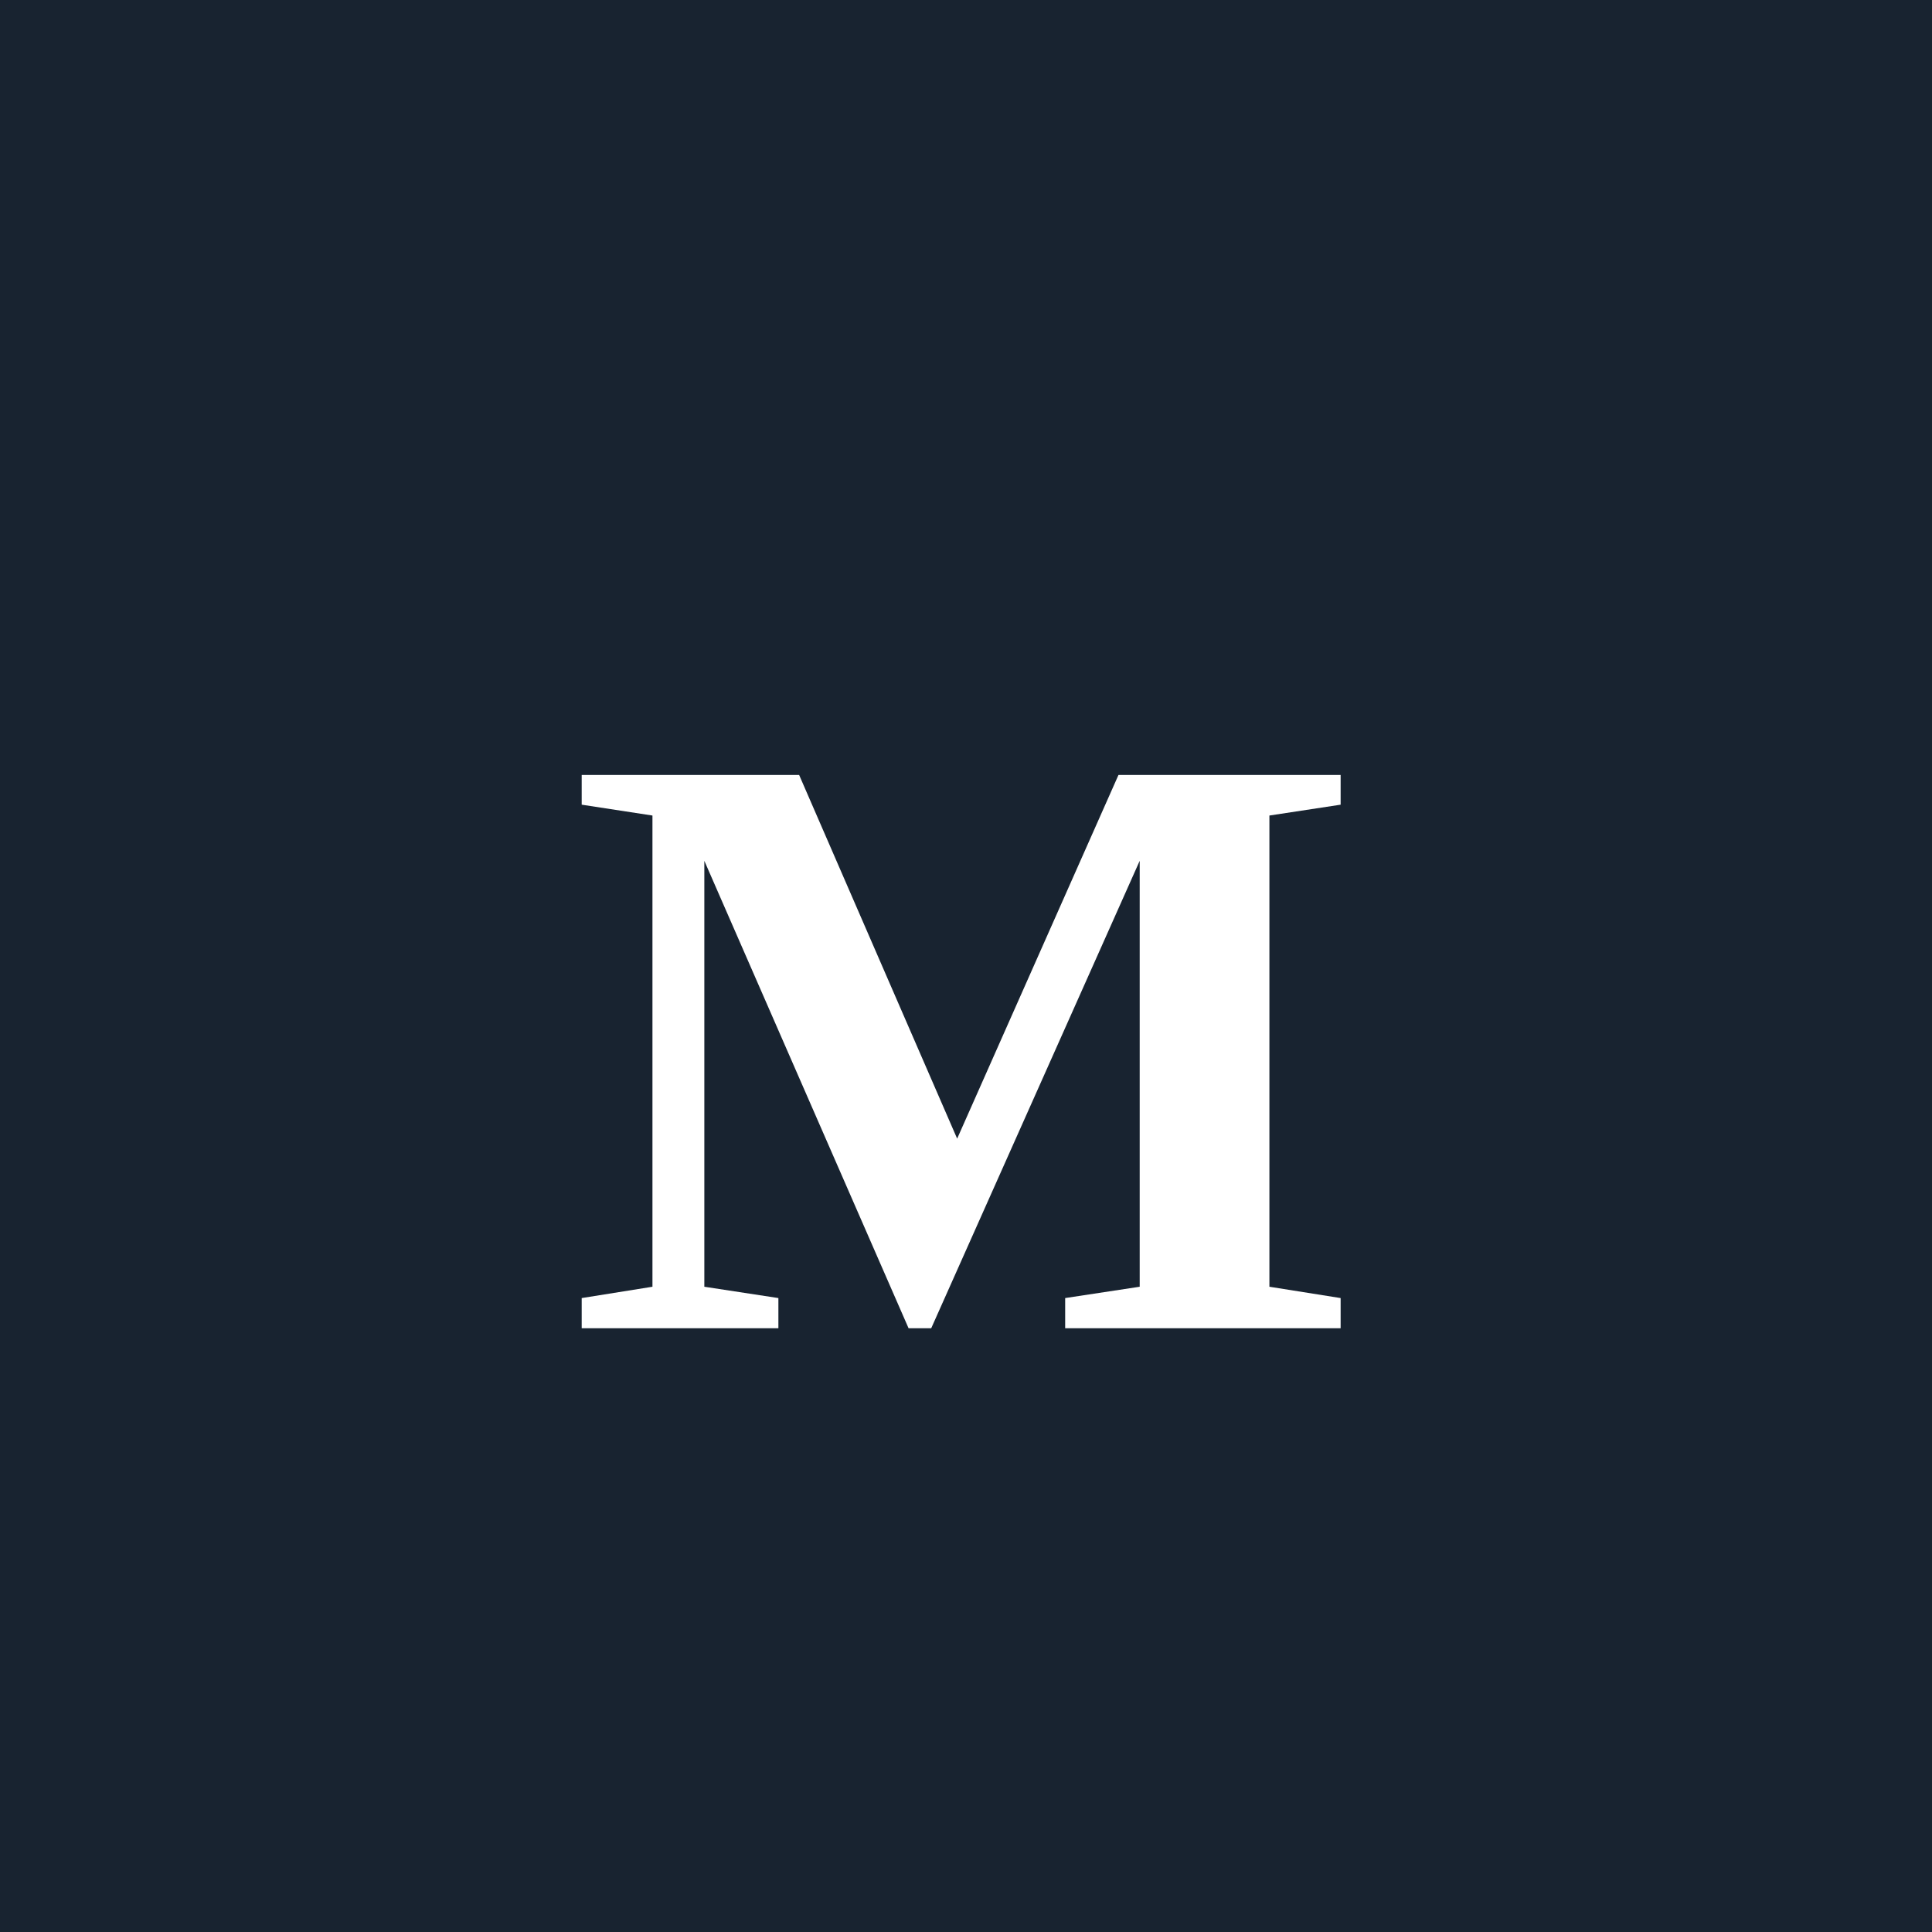
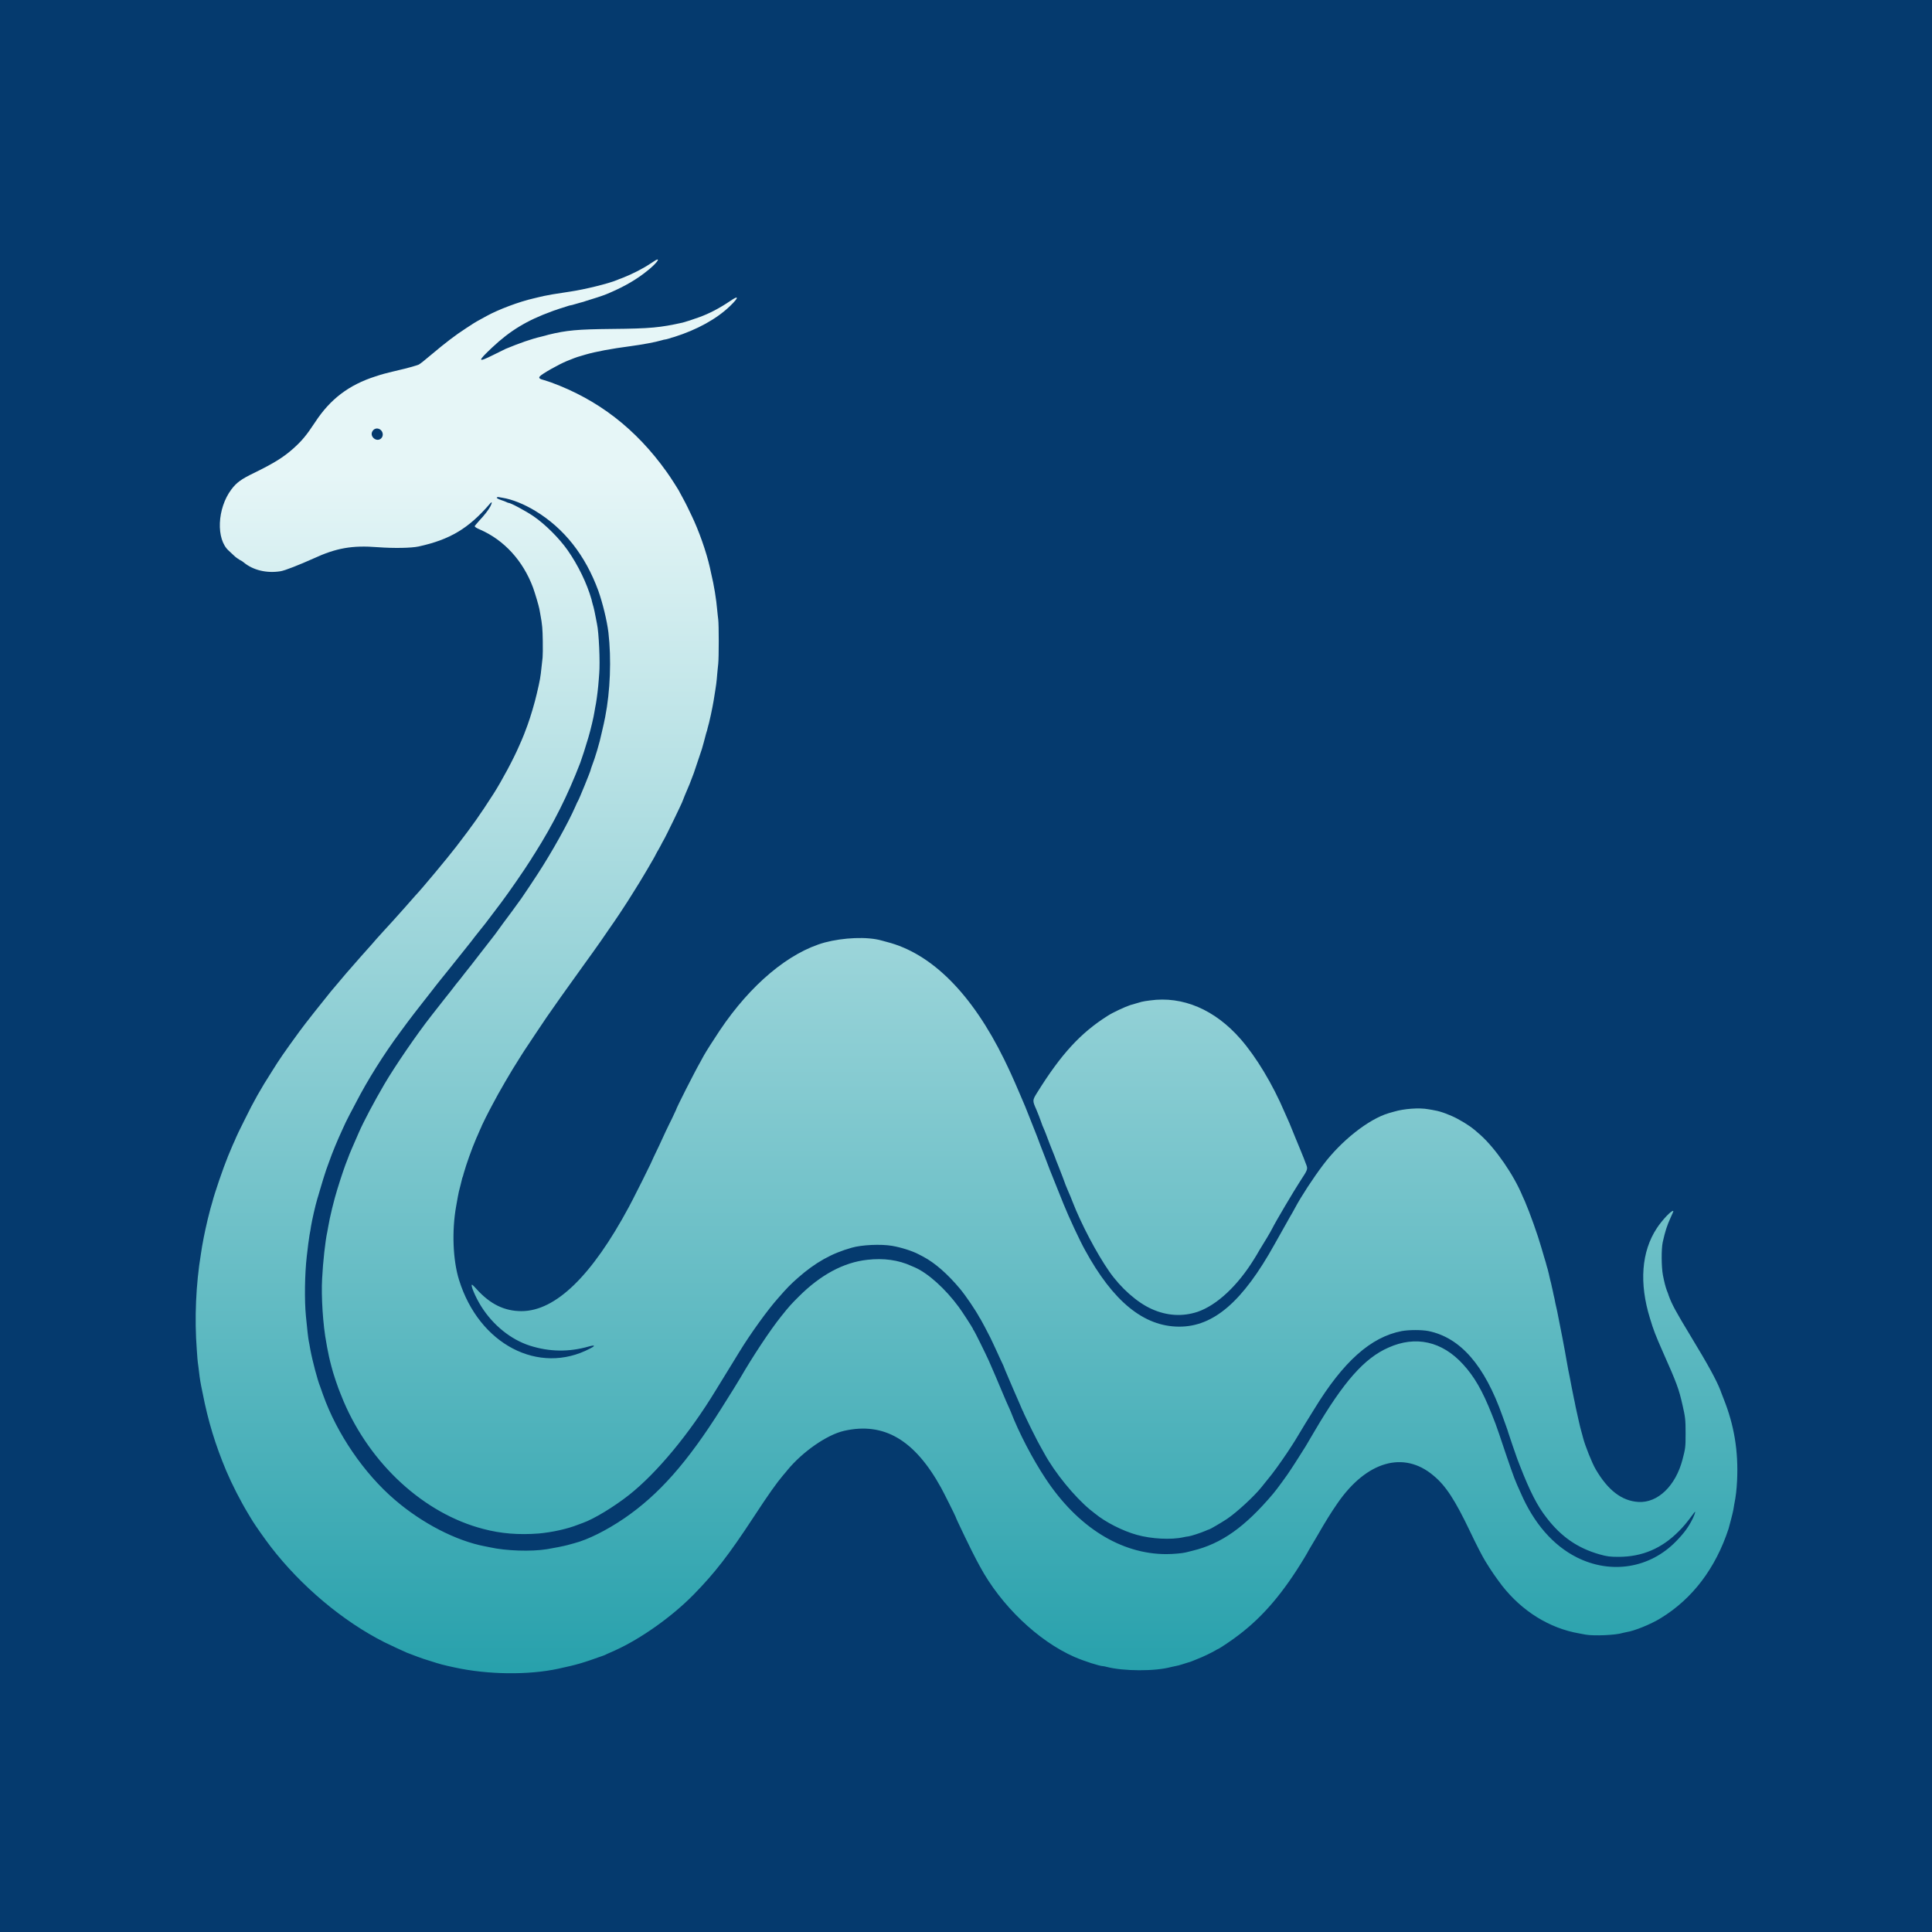
- <svg xmlns="http://www.w3.org/2000/svg" viewBox="0 0 64 64" role="img" aria-label="Le Memphré">
-   <rect width="64" height="64" fill="#182330" />
-   <text x="32" y="44" text-anchor="middle" font-family="Georgia, 'Times New Roman', serif" font-size="28" font-weight="700" fill="#FFFFFF">M</text>
+ <svg xmlns="http://www.w3.org/2000/svg" viewBox="-113.5 -150.0 1133 1133" role="img" aria-label="Le Memphré">
+   <defs>
+     <linearGradient id="me-fav" x1="0" y1="0" x2="0" y2="1">
+       <stop offset="0.15" stop-color="#E6F6F7" />
+       <stop offset="1" stop-color="#28A1AC" />
+     </linearGradient>
+   </defs>
+   <rect x="-113.5" y="-150.0" width="1133" height="1133" fill="#053A6E" />
+   <path fill="url(#me-fav)" d="M271 2.6c-.5 .3-1.9 1.2-3.1 2c-4.3 2.9-10.4 6-15.9 8.2c-1.6 .6-3.3 1.2-3.6 1.4c-4.9 2.1-19.3 5.6-27.5 6.8c-3.4 .5-8.4 1.3-10.3 1.6c-3.9 .7-6.9 1.3-8.3 1.7c-.9 .2-2.2 .5-2.9 .7c-8.4 1.9-20.6 6.5-27.5 10.3c-5.4 2.9-7.2 4-7.8 4.4c-.3 .2-2.3 1.5-4.3 2.8c-6.2 4-12.3 8.7-19.9 15.1c-4.1 3.5-6.9 5.7-7.8 6.2c-1 .5-7.8 2.4-11.5 3.2c-2.7 .6-9.5 2.3-11 2.8c-.7 .2-2 .6-2.8 .9c-15.7 5-26.7 13.4-35.5 26.9c-5.1 7.7-7.6 10.8-13.1 15.7c-5.7 5-11 8.3-22.8 14.1c-7.3 3.5-10.2 5.6-13.2 9.6c-8.4 11.2-9.1 29.3-1.5 36c.8 .7 2.2 2 3 2.8c.9 .9 2.3 1.9 3.3 2.5c.9 .4 2 1.1 2.4 1.5c5.5 4.6 13.5 6.5 21.6 5.2c2.6-.4 10.9-3.7 19.4-7.5c13.2-6.1 22.6-7.8 37.7-6.6c9.5 .7 19.5 .5 23.8-.4c18.4-4 29.5-10.6 42-25.2c1.2-1.4 1.3-.6 .2 1.6c-1.1 2.1-3.4 5.1-6.6 8.5c-1.4 1.6-2.6 3-2.6 3.1c0 .5 .8 1.1 3.2 2.1c14.1 6.2 25.1 18.2 31 34c1.3 3.7 3.3 10.4 3.7 12.5c.1 .4 .3 1.8 .6 3.3c1.1 5.9 1.3 8.4 1.4 15.5c.1 4.4 0 8.1-.1 9.7c-.2 1.5-.5 4.3-.7 6.3c-.5 4.9-.8 6.9-2.7 14.9c-1.2 5.3-3.7 13.7-5.5 18.6c-1.1 3.1-3.1 8.2-3.4 8.7c-.1 .2-.8 1.8-1.5 3.4c-3.3 7.7-10.2 20.5-14.9 27.9c-8.5 13.2-11.9 18-21.8 30.9c-4.8 6.3-20.7 25.4-24.2 29c-.4 .4-3 3.4-5.9 6.7c-6.5 7.3-7.4 8.3-13.1 14.5c-2.5 2.7-5.3 5.9-6.3 7.1c-1.1 1.2-4 4.5-6.6 7.4c-6.4 7.2-10.6 12.1-17.7 20.6c-4.1 5-15.5 19.4-18.3 23.3c-8.9 12.2-11.8 16.4-16.2 23.5c-6.7 10.5-10.4 17-16 28.4c-2.6 5.2-4.8 9.7-4.9 10.1c-.1 .3-.5 1.2-.8 1.9c-.7 1.4-1.2 2.6-4 9.3c-2.9 7.1-7.9 21.7-9.2 26.9c-.2 .7-.7 2.4-1.1 3.8c-.8 2.9-2.4 9.5-2.9 12c-.2 .9-.6 3.1-1 4.8c-.3 1.8-.8 4.2-1 5.4c-.2 1.2-.5 3.3-.7 4.5c-2.9 17.5-3.8 37.7-2.4 55.9c.3 4 .5 7.4 .6 7.5c0 0 .2 1.4 .4 3c.3 3.2 1 8.1 1.6 11c.2 1 .6 2.8 .8 3.9c3.2 16.5 7.5 30.6 13.9 45.8c3.3 7.8 8.3 17.6 12.9 25.2c1.2 1.9 2.3 3.9 2.6 4.3c1.6 2.6 7.5 11 10.6 15c17.8 23.1 42.3 43.7 66.7 56c3.9 1.9 11.2 5.3 13.1 6.1c3.9 1.5 9.2 3.5 10 3.7c.5 .2 2.1 .6 3.5 1.1c6.2 2 7.7 2.4 14.7 3.9c19.2 4.2 43.1 4.5 60.6 .7c11-2.4 13.6-3.1 25.9-7.5c.7-.2 1.9-.7 2.8-1.2c.9-.4 3-1.3 4.5-2c15.3-6.9 33.7-20 46.3-32.9c12.4-12.7 20.4-23 35.1-45.4c8.9-13.6 13.2-19.6 17.2-24.4c1-1.2 2.2-2.5 2.6-3.1c8.8-10.7 23.1-20.7 33.2-23c23.4-5.3 41.4 5.3 56.9 33.4c1.4 2.5 8.5 16.7 8.5 17c0 .6 10.1 21.5 12.1 25.1c.6 1.1 1.5 2.8 2.1 3.9c12.3 22.9 34.1 43.8 55.5 53.2c5.8 2.5 14.8 5.4 16.8 5.4c.3 0 1.2 .2 2 .4c9.8 2.6 28.5 2.7 37.9 .1c.9-.2 2.2-.5 2.8-.6c.7-.1 2.3-.5 3.8-1c1.4-.5 3-.9 3.5-1.1c.5-.1 1.4-.4 2.1-.7c.7-.3 2.1-.9 3.2-1.3c3.2-1.2 8.7-3.9 10.7-5.1c.5-.3 1.1-.7 1.3-.7c1.1-.4 8.7-5.5 12.4-8.4c14.3-10.9 26.1-24.8 38.5-45.4c1-1.7 2.1-3.5 2.4-4.2c.4-.6 2.5-4.2 4.8-8.1c5.3-9.2 8.1-13.7 12.1-19.5c17-24.6 38.8-30.9 56.2-16.2c7.3 6 12.7 14.4 21.5 32.8c3.5 7.4 7.3 14.8 9 17.5c3.3 5.4 5.7 8.9 9.7 14.2c11.8 15.1 27.9 25.1 45.3 28.1c.8 .2 2.4 .4 3.7 .7c4.9 .9 18.1 .3 21.9-1c.4-.1 1.5-.3 2.3-.5c4.6-.7 14.4-4.7 20-8.2c18.5-11.3 32.1-29.2 39.7-52.4c.6-2.1 2.6-9.7 2.8-11.1c.1-.6 .3-2 .5-3c1-5 1.4-8.6 1.7-14.2c.8-17.2-1.7-32.4-7.9-47.9c-.8-2.1-1.7-4.3-1.9-5c-2.4-6.1-7.2-14.9-17.1-31.2c-9.2-15.2-11.3-19.1-13.2-24.3c-.2-.7-.7-2.1-1.1-3c-.8-2.2-1.5-4.9-2.3-9c-.9-4.7-1-15.3-.1-19.4c1.4-6.3 2.5-9.7 4.6-14.3c1.2-2.6 1.7-3.8 1.6-3.9c-.8-.8-6.5 5.2-9.7 10.1c-9 13.7-10.4 32.1-4 52.8c2.1 7 3.2 9.8 7.6 19.8c8.2 18.4 9.4 21.8 11.5 31.1c1.6 7 1.8 8.5 1.8 16.5c0 8.3-.1 8.8-1.8 15.4c-4 15.4-14.5 25.6-25.9 24.9c-9.7-.6-17.8-6.8-25-19.1c-2.2-3.7-6.3-14.1-7.4-18.4c-.1-.6-.6-2.2-1-3.7c-.8-2.7-2.2-9.1-3.4-14.6c-.3-1.8-.8-4-1-4.9c-.2-.9-.8-4-1.4-7c-.5-2.9-1.4-7.3-1.9-9.7c-.4-2.4-.9-5.2-1.1-6.1c-.5-3.3-4-21.6-5.4-28.3c-.3-1.2-.8-3.4-1.1-4.9c-.2-1.4-.7-3.5-1-4.7c-.2-1.2-.7-3.3-1-4.6c-.3-1.4-.7-3.3-1-4.2c-.2-.9-.5-2-.6-2.6c-.1-.5-.3-1.5-.5-2.1c-.1-.6-.5-2.1-.9-3.3c-.3-1.1-.9-3.5-1.5-5.2c-.5-1.7-1.3-4.3-1.7-5.8c-2.2-7.7-6.7-20.2-9.6-27c-.5-1.1-1.1-2.5-1.4-3.1c-5.1-12.4-15.8-27.9-24.7-35.9c-4.6-4.2-7.8-6.4-13.3-9.4c-4-2.2-10.1-4.5-13.4-5c-.8-.2-2.6-.5-3.9-.7c-5.3-1-14.4-.3-20 1.4c-.9 .2-2.3 .7-3.2 .9c-11.8 3.5-27.9 16.2-38.6 30.5c-5.6 7.4-12.8 18.4-16.3 25c-.6 1.2-2 3.6-3 5.3c-1.8 3.2-6.3 11.2-9 16c-18.7 33.7-35.8 48.5-56.1 48.4c-20.7-.1-38.7-14.8-55.2-45.1c-3-5.4-9.3-18.9-12.5-26.8c-1.6-3.9-6.4-16-8.1-20.2c-.9-2.4-2.1-5.6-2.7-7.1c-1.4-3.5-4.1-10.6-4.7-12.3c-1.4-3.5-2-5-4.2-10.6c-2.7-6.9-2.8-7.1-5.9-14.3c-4.4-10.3-6.1-13.9-9.2-20.3c-18.9-38.5-42.5-62.2-68.8-68.9c-1.1-.3-2.6-.7-3.3-.9c-8.3-2.3-22.1-1.7-33.1 1.2c-21 5.8-43.5 24.6-61.6 51.6c-4 6-8 12.3-9.4 14.8c-.6 1.1-1.4 2.6-1.9 3.5c-3.5 6.1-14.4 27.6-14.4 28.4c0 0-1 2.1-2.2 4.7c-1.3 2.5-2.9 6-3.8 7.8c-3.2 7-4.8 10.4-6.9 14.7c-1.1 2.5-2.1 4.5-2.1 4.6c0 .2-9.2 18.6-10.4 20.8c-.7 1.3-1.7 3.2-2.2 4.2c-21.7 40.4-43 61.1-63 61.1c-10 0-18.4-4.1-26.4-13c-1.1-1.3-2.3-2.4-2.5-2.5c-1.3-.3 1.9 7.3 5.3 12.7c6.9 11 17.3 19.4 28.4 23c11.5 3.7 23 3.9 34.8 .5c3.6-1 3.9-.4 .7 1.2c-30.1 15.9-65.2-2.4-76.9-40.2c-3.6-11.5-4.3-28.7-1.7-43.2c.4-2 .8-4.5 1-5.6c.2-1.1 .5-2.5 .6-3c.2-.6 .6-2.5 1.1-4.3c.4-1.7 .8-3.4 .9-3.7c.2-.3 .6-1.6 .9-2.9c1.5-5.3 4.9-14.8 7-19.6c.2-.5 .6-1.5 1-2.3c.3-.8 1.1-2.5 1.6-3.7c.6-1.2 1-2.2 1-2.3c0-.2 4-8.2 6.4-12.6c3.2-6.2 11.1-19.8 15.2-26.1c1.2-2 2.7-4.2 3.1-4.9c1.2-1.9 12.2-18.3 13.3-19.9c.5-.7 2.7-3.8 4.9-7c2.2-3.2 5.3-7.5 6.8-9.6c5.1-7.1 8.7-12.1 10.1-14.1c.8-1.1 3.2-4.5 5.4-7.5c4.2-5.9 4.7-6.6 9.2-13.2c4.6-6.5 8.9-13.1 11.2-16.7c1.2-1.9 2.8-4.5 3.7-5.9c2.9-4.4 12.7-21 12.7-21.5c0 0 .4-.6 .7-1.3c.4-.6 1.4-2.4 2.2-3.9c.8-1.6 1.5-2.9 1.6-3c.8-1.1 11.3-22.7 11.3-23.3c0-.1 .5-1.3 1.1-2.8c3-7 3-7 5.4-13.4c1.4-4.1 3.2-9.4 4.7-14c.9-3.1 1.2-4.2 2.5-9.2c.4-1.1 .8-2.6 .9-3.2c.9-2.8 2.9-12.2 3.5-16c1-5.9 1.1-7.1 1.5-9.6c.2-1.6 .5-4.2 .6-6c.2-1.8 .4-4.5 .6-6c.4-3.7 .4-22.9 0-26c-.2-1.3-.4-3.8-.6-5.5c-.5-6.1-1.9-14.8-3.5-21.3c-.2-1.1-.6-2.8-.8-3.7c-2.1-9.3-6.5-21.7-10.7-30.4c-1-2-2.1-4.4-2.6-5.4c-.5-1-1.6-3.2-2.6-5c-1-1.8-1.8-3.3-1.8-3.3c0-.4-5.4-8.9-7.6-11.9c-18-25.3-40.3-42.5-68-52.6c-1.4-.5-3.2-1-4-1.3c-2.5-.6-3.2-1.2-2.5-2.1c1-1.4 11.3-7.2 16-9.1c3.1-1.3 6.1-2.4 7.3-2.7c.7-.2 2.3-.7 3.7-1.1c5.9-1.7 14.9-3.4 26.3-4.9c6.7-.9 14.4-2.3 18.1-3.4c.9-.3 1.9-.5 2.1-.5c.2 0 1.1-.2 2.1-.5c.9-.3 2.4-.8 3.3-1c13.3-4.2 24.8-10.5 32.7-18.1c5.4-5.2 5.3-6.6 0-2.9c-6.4 4.3-12.2 7.3-18 9.4c-3.5 1.3-8.2 2.8-9.8 3.2c-13.1 2.9-18.8 3.5-41.4 3.7c-20.2 .2-26.7 .8-37.3 3.4c-1 .3-2.8 .8-4.1 1.1c-6 1.4-12.8 3.8-21 7.2c-.5 .2-3.7 1.8-7.1 3.5c-9.4 4.7-9.6 4-.9-4.2c10.6-10 20.5-16 35.1-21.3c.7-.3 1.9-.7 2.6-.9c.7-.3 2.3-.8 3.6-1.2c1.2-.4 2.6-.8 3.1-1c.5-.2 1.3-.4 1.9-.5c.5-.1 1.2-.2 1.6-.4c.3-.1 1.9-.5 3.5-1c1.6-.4 3.3-.9 3.7-1.1c.5-.2 1.9-.6 3.2-1c4.9-1.5 8.4-2.7 11-3.9c8.8-3.8 15.8-7.9 21.8-12.8c5.1-4 8.1-7.9 4.9-6.2zM109.3 101.8c1.9 1.2 2.2 3.8 .8 5.2c-2.5 2.6-6.9-.8-5.3-3.9c.9-1.8 2.9-2.3 4.5-1.3zM181.1 141.9c5.7 .9 12.7 3.7 19.3 7.7c17 10.3 29.4 26.1 37 46.9c2.5 7.1 5 17.2 5.9 24.4c1.8 15.6 1.1 34.3-1.9 49.6c-.5 2.5-1.1 5.4-2.1 9.5c-1.1 5.4-3.9 14.7-5.5 18.7c-.5 1.3-.9 2.6-.9 2.7c0 .7-6.9 17.6-7.5 18.4c-.1 .1-.8 1.5-1.5 3.2c-4.2 9.6-13.6 26.5-22 39.4c-1.8 2.9-8.3 12.5-9.6 14.4c-.8 1.1-1.9 2.6-2.4 3.3c-1.2 1.7-4.1 5.7-8.4 11.4c-1.9 2.6-3.8 5.2-4.2 5.8c-.4 .6-2.4 3.1-4.4 5.7c-2 2.6-4.5 5.8-5.6 7.2c-1.1 1.4-2.9 3.8-4.1 5.3c-1.2 1.5-3.3 4.1-4.6 5.8c-1.2 1.6-3.3 4.3-4.6 5.8c-1.2 1.6-4.3 5.6-6.9 8.8c-2.5 3.2-5.9 7.6-7.6 9.7c-8.5 10.8-21.5 29.8-27.7 40.4c-5.9 10.1-12.1 21.8-14.8 28c-3 6.8-6.1 14-6.1 14.3c0 .1-.4 1.1-.8 2.1c-1.1 2.6-3.4 9.3-5.8 17.1c-1.8 5.7-4.5 16.7-5.3 21.8c-.2 1.2-.5 2.7-.6 3.3c-1.1 4.9-2.5 17.3-3 27.3c-.6 10.2 .5 27.4 2.5 37.7c.2 1.5 .7 3.8 1 5.3c.2 1.4 .8 3.7 1.1 5.1c.4 1.4 .8 3 .9 3.5c.8 3.4 3.9 12.7 5.4 16.1c.3 .8 1.1 2.6 1.7 4.2c15.8 37 47.2 65.8 81.8 74.8c10.5 2.8 20.9 3.6 32.7 2.7c7.6-.7 16.6-2.6 23.1-5.2c.8-.3 2-.7 2.7-1c6.5-2.3 18.2-9.4 27.1-16.4c16.4-13 35.3-35.8 50.8-61.3c4.7-7.7 8.3-13.5 10.2-16.6c1.1-1.8 2.8-4.6 3.8-6.2c6.3-10.3 16.5-24.5 22.6-31.3c5.2-6 7.4-8.2 11.6-11.9c10.2-9 19.8-14.4 31.6-17.7c5.9-1.7 17-2.2 23.6-1.1c5.3 .9 11.9 3 15.5 4.9c.4 .2 1.6 .8 2.7 1.4c7 3.7 14.3 10.1 21.6 18.8c3.5 4.2 9.2 12.6 11.6 17.1c.2 .2 .5 .7 .7 1.1c.7 1.1 3.6 6.7 5.6 10.6c1.7 3.6 2.3 4.8 3.7 7.9c.3 .7 1.3 2.9 2.2 4.8c.9 1.9 1.7 3.5 1.7 3.6c0 .1 .5 1.3 1.1 2.8c.7 1.5 1.5 3.6 2 4.7c.5 1.1 1.8 4.2 3 7c1.2 2.7 2.6 5.9 3.1 7.1c.5 1.2 1.3 3 1.8 4.2c.6 1.1 1 2.1 1 2.2c0 .1 4.9 10.3 6.2 12.7c1.1 2.2 2.5 5 3.9 7.4c.6 1 1.4 2.5 1.9 3.4c6.2 11.4 17.6 25.3 26.7 32.9c.9 .7 2.2 1.8 2.9 2.3c6.3 5.2 16.4 10.3 24.7 12.6c8.5 2.4 20.2 3 27.3 1.4c.8-.2 2.1-.4 2.9-.5c1.6-.2 7.1-2 9.9-3.2c1.1-.5 2.1-.9 2.3-.9c.4 0 7.4-4.1 10.4-6.1c5.7-3.8 16.1-13.4 20.3-18.7c.8-1 2.5-3.1 3.7-4.6c3.2-3.8 7.1-9.3 11.3-15.5c4.1-6.2 4.8-7.3 10.7-17.2c.4-.7 1.2-2 1.8-2.9c.6-.9 2.1-3.4 3.4-5.5c17.1-28 33.2-42.3 51.3-45.8c4.4-.8 11.8-.8 15.8 0c18.7 3.9 32.8 20.1 43.3 49.8c.7 2 1.7 4.7 2.2 6.1c.5 1.4 1.1 3 1.2 3.6c.5 1.7 4.6 13.6 5.3 15.5c.4 .9 1 2.7 1.5 3.9c5.9 15.1 10.2 23.6 15.7 30.6c8.6 11.2 18.3 17.8 30.9 21.4c4.6 1.3 6.1 1.5 11.6 1.5c13.6-.1 25-4.9 35-15c2.8-2.8 4.5-4.8 8.8-10.6c1.3-1.8 1-.4-.5 2.9c-2.4 5-5.2 8.8-9.8 13.5c-15.4 15.9-38.2 19.6-58.3 9.5c-13.9-7-25.2-20-32.9-37.8c-.8-1.8-1.7-3.9-2.1-4.7c-2-4.5-4.4-11.5-10.5-29.7c-2.1-6.1-2.2-6.3-4.3-11.6c-5.6-14.1-10.3-22.2-16.9-29.4c-12.3-13.5-27.8-17-43.8-9.8c-14.1 6.2-26.2 19.9-43.3 49c-5.1 8.8-5.9 10-8.9 14.7c-1.6 2.6-3.8 5.9-4.7 7.3c-1.9 3.1-8.8 12.5-10.7 14.7c-16.6 19.6-30.3 29.3-47.2 33.4c-1.7 .4-3.5 .9-4 1c-1.8 .5-7.7 1-11.4 1c-26.7 0-52.1-15.9-70.9-44.4c-7.6-11.5-15.5-26.6-20.3-39c-.4-1-1-2.4-1.4-3.2c-.7-1.6-2-4.4-3.8-8.8c-2.1-5.1-5.6-13.2-7.8-18.2c-2.1-4.6-7.9-16.3-8.6-17.4c-.3-.3-.6-.8-.6-1.1c-.4-.9-6.3-10.1-8.4-12.9c-7.8-10.6-17.9-19.7-25.6-23.1c-.9-.4-1.8-.8-2.1-.9c-7.6-3.5-16.3-4.7-25.9-3.6c-13.8 1.5-27.4 8.8-40.1 21.5c-4.4 4.4-5.4 5.4-10.5 11.8c-6.4 8-16.4 23.1-24 36.2c-1.6 2.7-4.6 7.6-11 17.7c-19.9 31.6-36.6 50.5-56.9 64.4c-10.3 7-21.2 12.5-29.3 14.6c-.7 .2-2.5 .7-4 1.1c-2.7 .7-7.3 1.6-12 2.4c-9.3 1.5-24.1 1-33.5-1.1c-.6-.1-1.9-.4-3-.6c-16.8-3.2-36.8-13.5-52.8-27.3c-18-15.4-33.9-38.7-42-61.4c-.9-2.5-1.7-4.8-1.8-5.1c-1.4-3.3-4.5-15-5.7-21.5c-.3-2.1-.8-4.2-.9-4.9c-.3-1.3-1-7.3-1.7-14.8c-.9-9.1-.7-24.6 .5-35c.7-6.2 1.1-9.2 1.6-12.4c.4-2 .8-4.4 .9-5.3c.6-3.6 2.5-12.1 3.7-16.1c.3-.8 .9-3 1.4-4.7c1.3-4.4 3-10.1 3.8-12.3c.4-1 1.1-2.9 1.6-4.4c2.1-6 4.9-12.7 7.9-19.2c1.4-3.2 2.3-5 4.3-8.9c.7-1.2 2.3-4.4 3.7-7c6.7-13 16.3-28.3 25.8-41.1c2-2.7 4.1-5.6 4.8-6.5c1.8-2.4 4.8-6.3 8.1-10.5c1.7-2.1 4.3-5.5 5.8-7.4c1.5-1.9 3.2-4.2 3.9-5c.7-.8 3.5-4.3 6.2-7.7c2.8-3.5 6.6-8.2 8.4-10.5c1.9-2.4 4-5 4.7-5.9c.6-.9 2.7-3.5 4.6-5.9c1.9-2.3 5.2-6.5 7.3-9.4c2.1-2.8 4.6-6.1 5.6-7.4c4.7-6.3 13.1-18.4 17.4-25.2c.2-.4 1.2-2 2.2-3.5c11-17.4 19.3-34 26.7-53.2c1-2.7 3.2-9.5 4.8-15c1.3-4.4 3.1-12 3.5-14.8c.2-1.1 .4-2.4 .5-2.9c.4-1.5 1.3-7.8 1.7-12.1c.2-2.3 .5-5.6 .6-7.4c.6-6.7-.2-24.3-1.3-29.2c-.1-.6-.4-2-.6-3.1c-.5-2.8-1.2-6.2-1.9-8.4c-.3-1-.6-2.3-.7-2.8c-2.7-9.5-7.9-20.2-14-28.9c-4.9-7-13.2-15.3-20.1-20c-4.6-3.1-13.3-7.8-14.6-7.8c-.2 0-.7-.2-1.3-.5c-.5-.2-1.8-.8-2.9-1.1c-2.3-.8-3.2-1.4-2.4-1.7c.2-.1 .6-.1 .8-.1c.2 .1 1.2 .2 2.2 .4zM560.9 436.7c-1.9 .2-4.1 .6-4.9 .8c-4.1 1.2-5.1 1.5-6.6 1.9c-3.3 1.1-10.2 4.3-13.3 6.3c-16 10.1-27.4 22.6-41.4 45.1c-2.8 4.5-2.8 4.6-.4 10c.5 1 2.6 6.6 2.6 6.7c0 .1 .4 1.2 .9 2.5c.6 1.2 1.4 3.4 2 4.8c1.8 4.8 3.1 8.2 3.7 9.6c.3 .7 .9 2.3 1.4 3.5c.4 1.2 1.5 4 2.4 6.2c2 5.1 3.5 9 4.1 10.8c.5 1.2 2.4 5.8 3 7.1c.1 .3 .6 1.5 1.1 2.8c5 12.9 14 30 21.4 40.7c6.8 9.8 16.5 18.4 25.1 22.2c8.9 4 18.1 4.5 26.8 1.6c11.4-3.9 23.6-15.4 33.2-31c.7-1.1 2.1-3.4 3.1-5.2c3-4.8 6.7-11 7.4-12.5c2.3-4.6 13-22.6 16.4-27.8c4.7-7.2 4.7-7.1 3.4-10.4c-.3-.9-.9-2.2-1.1-2.9c-.3-.7-1.1-2.8-1.9-4.7c-.8-2-2.2-5.3-3.1-7.5c-.9-2.2-1.9-4.7-2.2-5.4c-.7-1.8-2-4.9-2.5-5.9c-.2-.4-.9-2-1.6-3.6c-7.1-16.7-16.8-32.7-25.9-43.1c-15-17.2-33.9-25.3-53.1-22.6z" />
</svg>
